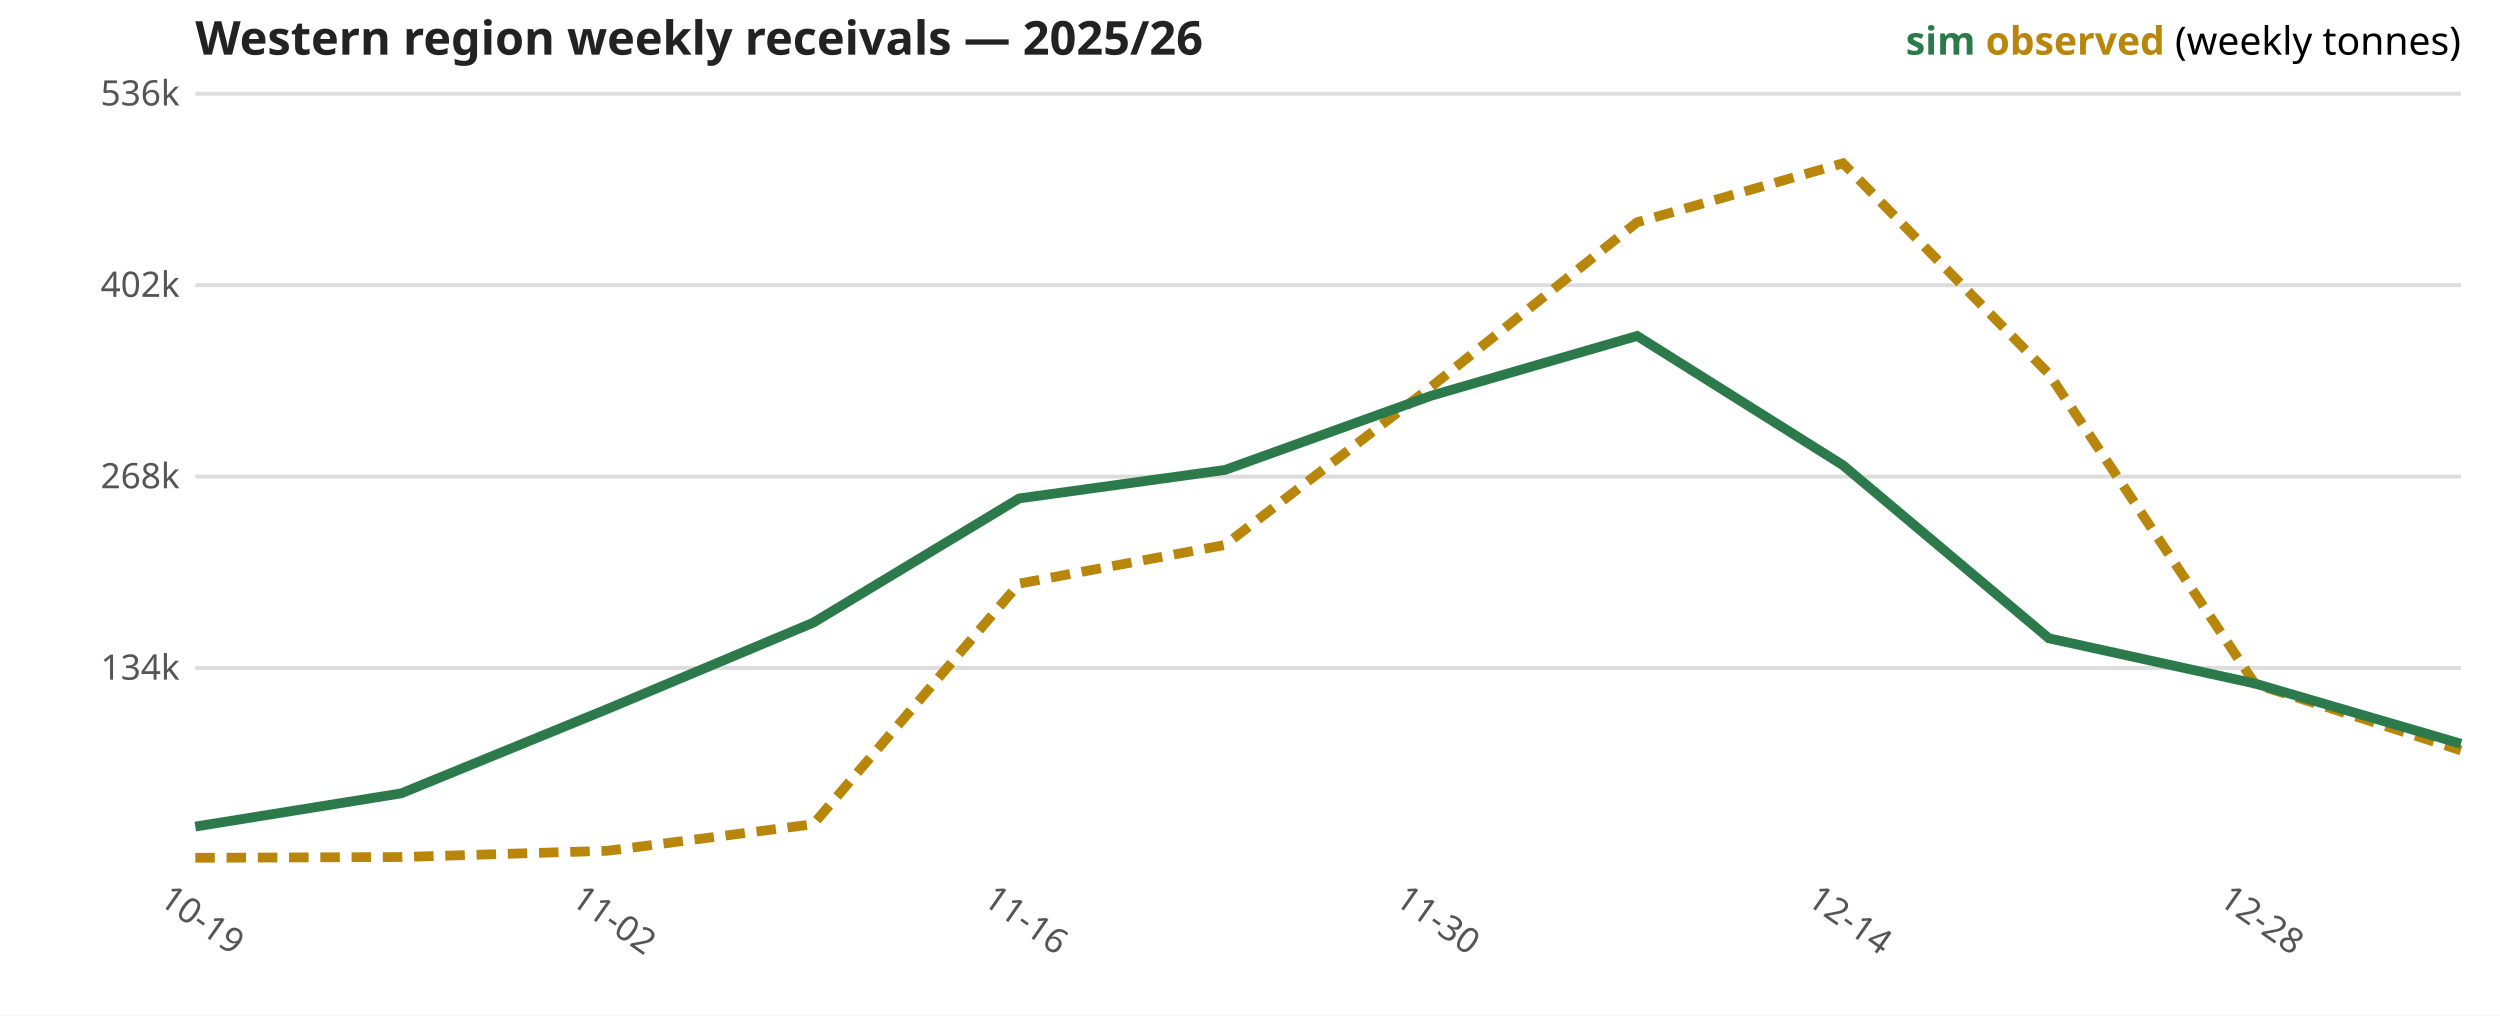
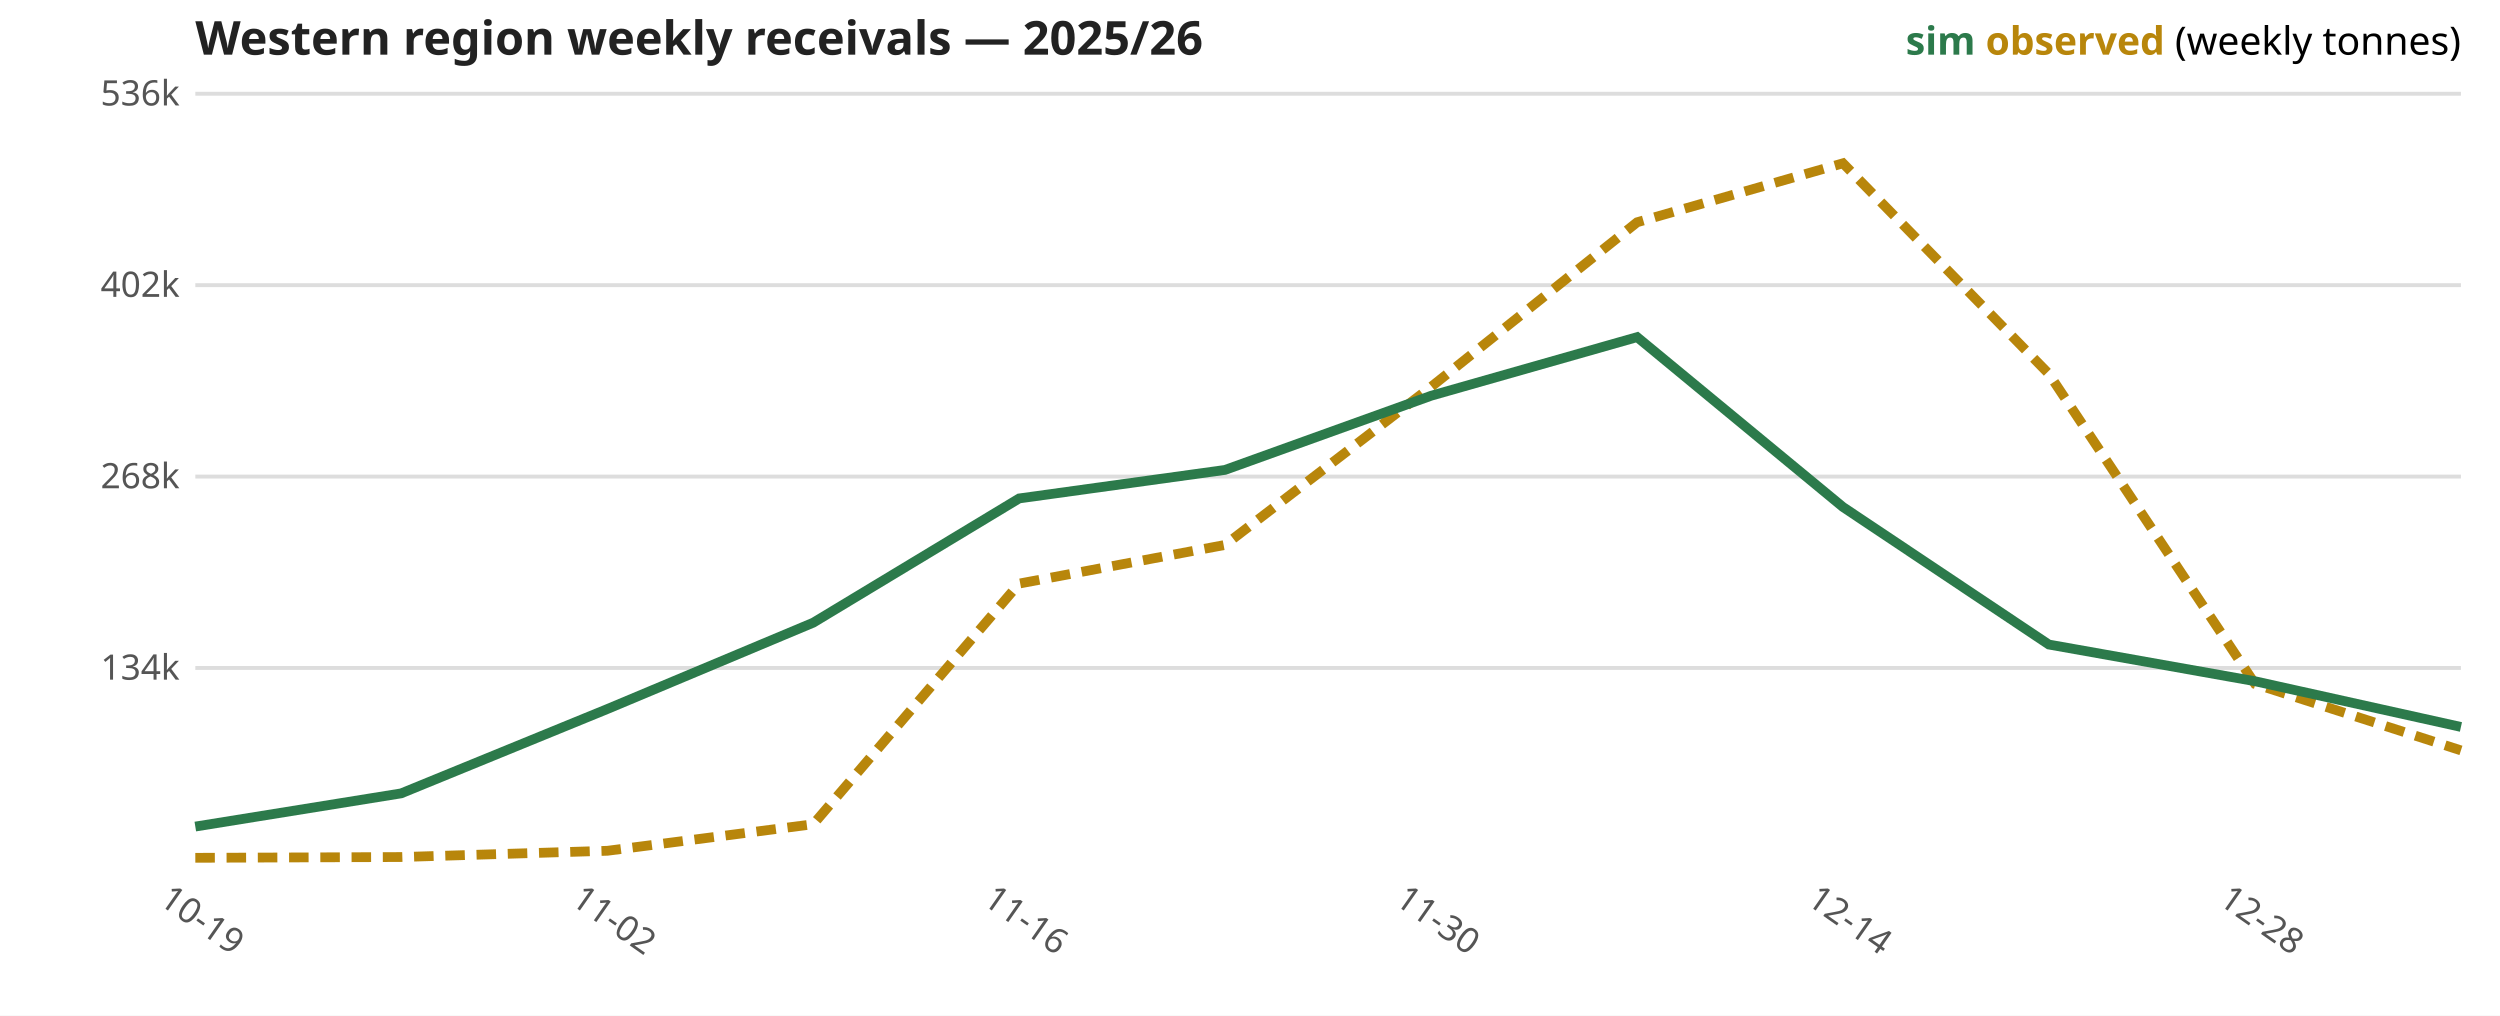
<svg xmlns="http://www.w3.org/2000/svg" viewBox="0 0 640 260" font-family="sans-serif">
  <rect width="640" height="260" fill="white" />
  <text x="50" y="14" font-size="12" font-weight="bold" fill="#222">Western region weekly receivals — 2025/26</text>
  <text x="630" y="14" font-size="10" text-anchor="end">
    <tspan fill="#2c7a4b" font-weight="bold">sim</tspan>
    <tspan fill="#b8860b" font-weight="bold">observed</tspan> (weekly tonnes)</text>
  <line x1="50" x2="630" y1="171" y2="171" stroke="#ddd" />
  <text x="46" y="174" font-size="9" text-anchor="end" fill="#555">134k</text>
  <line x1="50" x2="630" y1="122" y2="122" stroke="#ddd" />
  <text x="46" y="125" font-size="9" text-anchor="end" fill="#555">268k</text>
  <line x1="50" x2="630" y1="73" y2="73" stroke="#ddd" />
  <text x="46" y="76" font-size="9" text-anchor="end" fill="#555">402k</text>
  <line x1="50" x2="630" y1="24" y2="24" stroke="#ddd" />
  <text x="46" y="27" font-size="9" text-anchor="end" fill="#555">536k</text>
  <path d="M50.0,219.6L102.7,219.4L155.5,217.8L208.2,211.0L260.9,149.4L313.6,139.5L366.4,99.0L419.1,56.9L471.8,41.8L524.5,95.7L577.3,175.1L630.0,192.1" fill="none" stroke="#b8860b" stroke-width="2.5" stroke-dasharray="5 3" />
-   <path d="M50.0,211.6L102.7,203.1L155.5,181.5L208.2,159.4L260.9,127.6L313.6,120.3L366.4,101.3L419.1,86.0L471.8,119.1L524.5,163.4L577.3,175.0L630.0,190.4" fill="none" stroke="#2c7a4b" stroke-width="2.5" />
+   <path d="M50.0,211.6L102.7,203.1L155.5,181.5L208.2,159.4L260.9,127.6L313.6,120.3L366.4,101.3L419.1,86.3L471.8,129.8L524.5,165.0L577.3,174.4L630.0,186.1" fill="none" stroke="#2c7a4b" stroke-width="2.5" />
  <text x="50" y="238" font-size="9" text-anchor="middle" fill="#555" transform="rotate(35 50 238)">10-19</text>
  <text x="155.455" y="238" font-size="9" text-anchor="middle" fill="#555" transform="rotate(35 155.4545 238)">11-02</text>
  <text x="260.909" y="238" font-size="9" text-anchor="middle" fill="#555" transform="rotate(35 260.9091 238)">11-16</text>
  <text x="366.364" y="238" font-size="9" text-anchor="middle" fill="#555" transform="rotate(35 366.3636 238)">11-30</text>
  <text x="471.818" y="238" font-size="9" text-anchor="middle" fill="#555" transform="rotate(35 471.8182 238)">12-14</text>
  <text x="577.273" y="238" font-size="9" text-anchor="middle" fill="#555" transform="rotate(35 577.2727 238)">12-28</text>
</svg>
